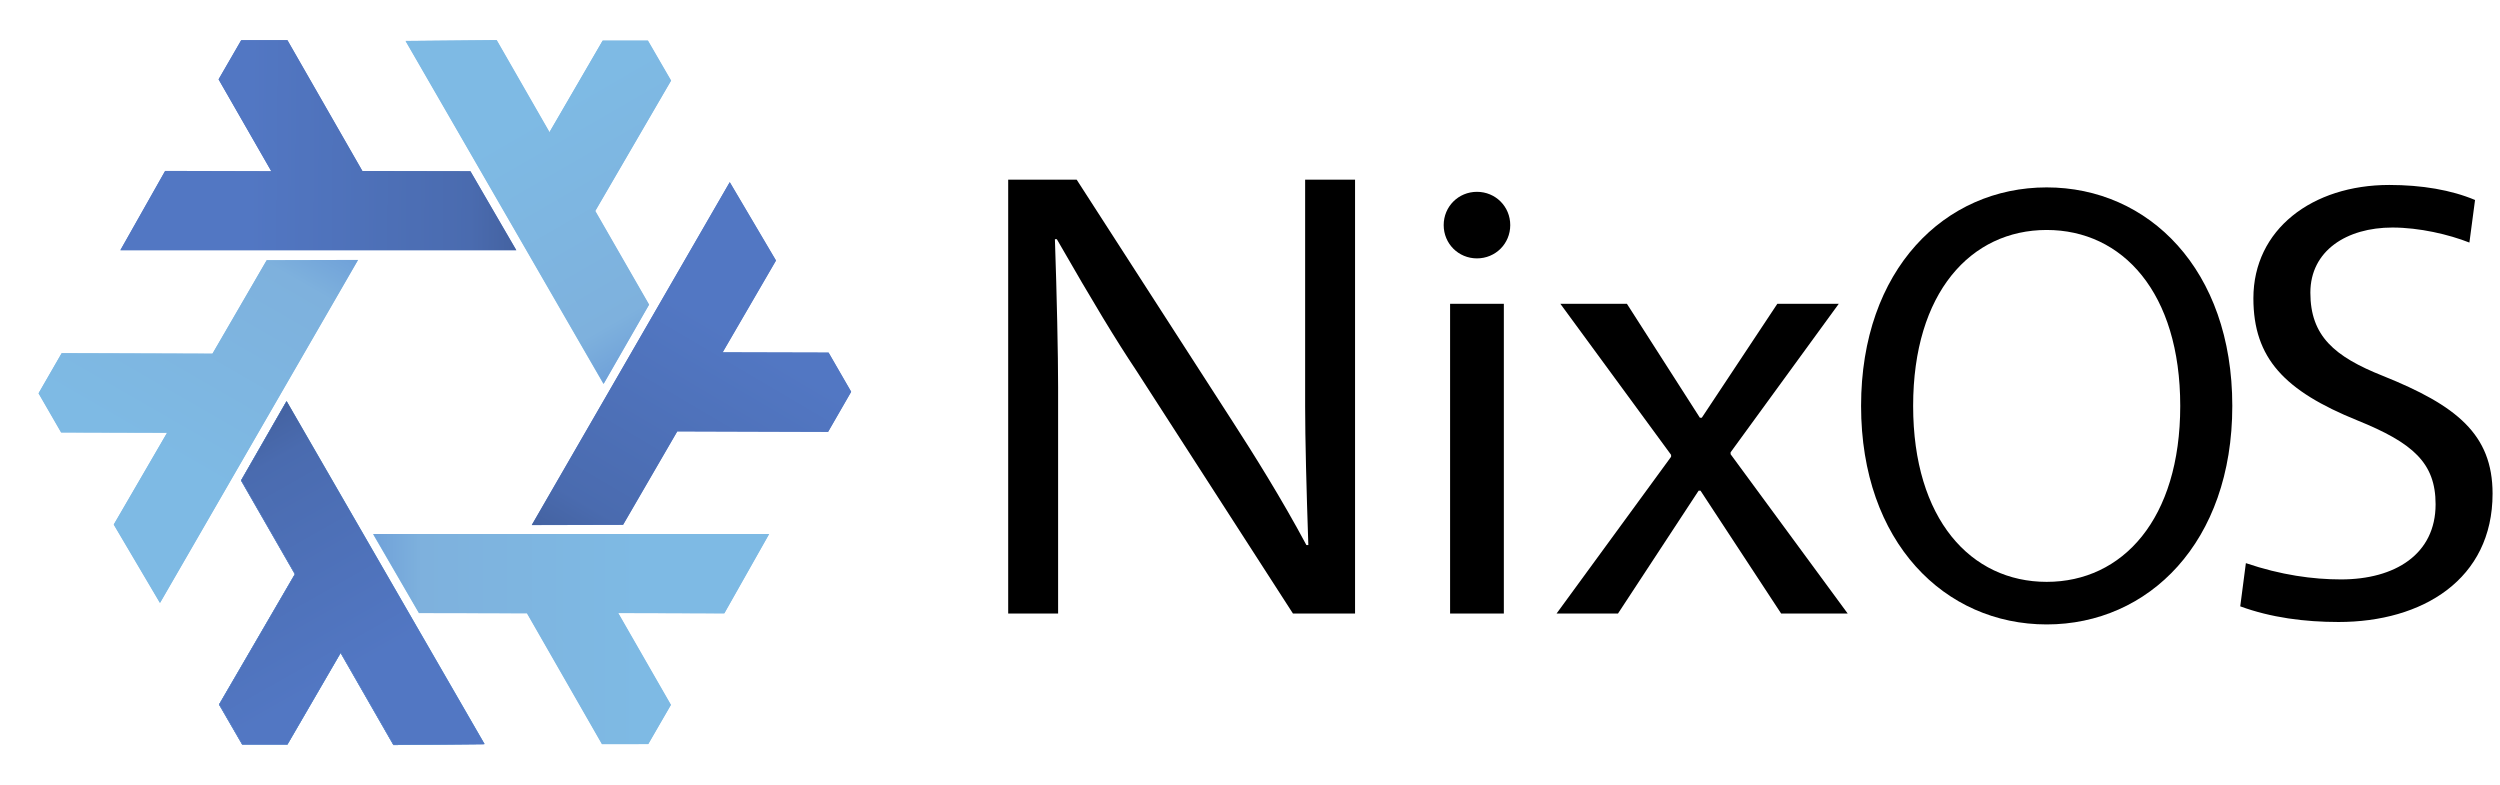
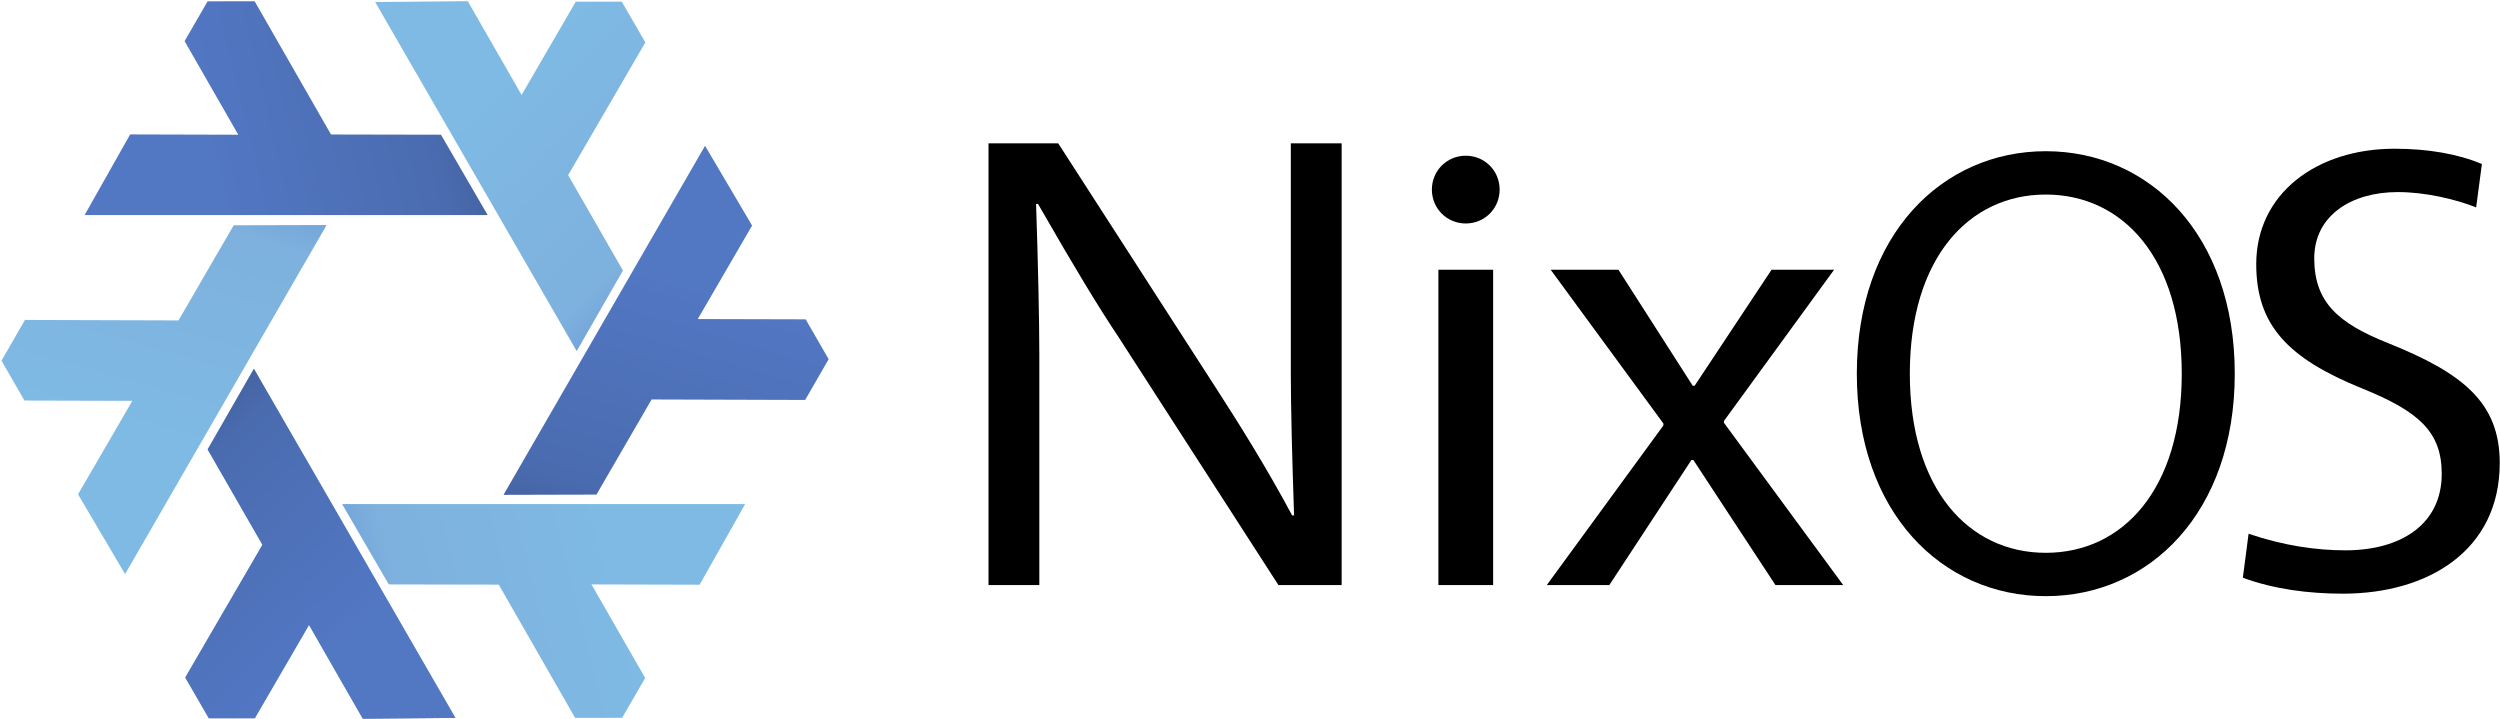
- <svg xmlns="http://www.w3.org/2000/svg" xmlns:xlink="http://www.w3.org/1999/xlink" height="136.685mm" viewBox="0 0 1543.428 484.317" width="435.59mm">
-   <linearGradient id="a" gradientUnits="userSpaceOnUse" x1="1197.317" x2="1265.622" y1="940.013" y2="1117.359">
-     <stop offset="0" stop-color="#637ddf" />
-     <stop offset=".232" stop-color="#649afa" />
-     <stop offset="1" stop-color="#719efa" />
-   </linearGradient>
-   <linearGradient id="b" gradientUnits="userSpaceOnUse" x1="271.247" x2="360.737" y1="-703.74" y2="-548.963">
+ <svg xmlns="http://www.w3.org/2000/svg" height="436" viewBox="0 0 1516 436" width="1516">
+   <linearGradient id="a" x1="2.034%" x2="56.657%" y1="3.133%" y2="76.072%">
    <stop offset="0" stop-color="#699ad7" />
    <stop offset=".243" stop-color="#7eb1dd" />
    <stop offset="1" stop-color="#7ebae4" />
  </linearGradient>
-   <linearGradient id="c" gradientUnits="userSpaceOnUse" x1="280.497" x2="368.399" y1="-709.005" y2="-553.627">
+   <linearGradient id="b" x1="7.679%" x2="61.334%" y1=".652%" y2="73.874%">
    <stop offset="0" stop-color="#415e9a" />
    <stop offset=".232" stop-color="#4a6baf" />
    <stop offset="1" stop-color="#5277c3" />
  </linearGradient>
-   <g transform="translate(-132.5822 958.0402)">
-     <g>
-       <g fill-rule="evenodd">
-         <path d="m309.404-710.252 122.197 211.675-56.157.527-32.624-56.869-32.856 56.565-27.902-.011-14.291-24.69 46.81-80.49-33.229-57.826z" fill="#5277c3" />
-         <path d="m353.509-797.443-122.218 211.663-28.535-48.37 32.938-56.688-65.415-.172-13.941-24.17 14.236-24.721 93.112.294 33.464-57.69z" fill="#7ebae4" />
-         <path d="m362.885-628.243 244.414.012-27.622 48.897-65.562-.182 32.559 56.737-13.961 24.159-28.527.032-46.301-80.784-66.693-.135z" fill="#7ebae4" />
-         <path d="m505.143-720.989-122.197-211.675 56.157-.527 32.624 56.869 32.856-56.565 27.902.011 14.291 24.69-46.81 80.49 33.229 57.826z" fill="#7ebae4" />
-         <path d="m309.404-710.252 122.197 211.675-56.157.527-32.624-56.869-32.856 56.565-27.902-.011-14.291-24.69 46.81-80.49-33.229-57.826z" fill="#5277c3" />
-         <path d="m451.336-803.533-244.414-.012 27.622-48.897 65.562.182-32.559-56.737 13.961-24.159 28.527-.032 46.301 80.784 66.693.135z" fill="#5277c3" />
-         <path d="m460.872-633.842 122.218-211.663 28.535 48.37-32.938 56.688 65.415.172 13.941 24.17-14.236 24.721-93.112-.294-33.464 57.69z" fill="#5277c3" />
+   <g fill="none" fill-rule="evenodd">
+     <g transform="translate(-7.5822 -12.95978)">
+       <g fill="url(#a)">
+         <path d="m161.549 236.612 122.197 211.675-56.157.527-32.624-56.869-32.856 56.565-27.902-.011-14.291-24.69 46.81-80.49-33.229-57.826z" />
+         <path d="m42.549.612 122.197 211.675-56.157.527-32.624-56.869-32.856 56.565-27.902-.011-14.291-24.69 46.81-80.49-33.229-57.826z" transform="matrix(.5 .8660254 -.8660254 .5 184.9099 112.2662)" />
+         <path d="m42.549.612 122.197 211.675-56.157.527-32.624-56.869-32.856 56.565-27.902-.011-14.291-24.69 46.81-80.49-33.229-57.826z" transform="matrix(.5 -.8660254 .8660254 .5 193.2263 355.1635)" />
+         <path d="m42.549.612 122.197 211.675-56.157.527-32.624-56.869-32.856 56.565-27.902-.011-14.291-24.69 46.81-80.49-33.229-57.826z" transform="matrix(-1 0 0 -1 399.8374 226.487)" />
      </g>
-       <g display="none" transform="translate(72.03904 -1799.448)">
-         <path d="m460.606 594.729-250.864-0-125.432-217.255 125.432-217.255 250.864 0 125.432 217.255z" display="inline" fill="#4e4d52" opacity=".236" />
-         <path d="m385.592 773.067h-100.835l-50.417-87.326 50.417-87.326 100.835 0 50.417 87.326z" display="inline" fill="#4e4d52" transform="translate(0 -308.2677)" />
-         <path d="m1216.559 938.534 123.055 228.14-42.681-1.262-43.482-79.772-39.651 80.327-32.688-19.798 53.474-100.285-37.116-73.89z" fill="url(#a)" fill-rule="evenodd" transform="translate(0 -308.2677)" />
-         <path id="d" d="m-34.742 446.171h48.835v226.229h-48.835z" display="inline" fill="#c53a3a" opacity=".415" transform="matrix(.8660254 -.5 .5 .8660254 0 0)" />
-         <path d="m251.986 878.638-14.024 24.291h-28.049l-14.024-24.291 14.024-24.291h28.049z" display="inline" fill-rule="evenodd" opacity=".509" transform="translate(0 -308.2677)" />
-         <use height="100%" transform="matrix(.5 .8660254 -.8660254 .5 558.0264 12.37299)" width="100%" xlink:href="#d" />
-         <path d="m545.71 467.07h5.395v115.126h-5.395z" display="inline" fill-opacity=".651" fill-rule="evenodd" transform="matrix(.8660254 .5 -.5 .8660254 0 -308.2677)" />
-       </g>
+       <path d="m161.549 236.612 122.197 211.675-56.157.527-32.624-56.869-32.856 56.565-27.902-.011-14.291-24.69 46.81-80.49-33.229-57.826z" fill="url(#b)" />
+       <path d="m42.549.612 122.197 211.675-56.157.527-32.624-56.869-32.856 56.565-27.902-.011-14.291-24.69 46.81-80.49-33.229-57.826z" fill="url(#b)" transform="matrix(-.5 .8660254 -.8660254 -.5 325.1062 106.8374)" />
+       <path d="m42.549.612 122.197 211.675-56.157.527-32.624-56.869-32.856 56.565-27.902-.011-14.291-24.69 46.81-80.49-33.229-57.826z" fill="url(#b)" transform="matrix(-.5 -.8660254 .8660254 -.5 333.6498 350.1882)" />
    </g>
-     <g>
-       <path id="e" d="m309.549-710.388 122.197 211.675-56.157.527-32.624-56.869-32.856 56.565-27.902-.011-14.291-24.69 46.81-80.49-33.229-57.826z" fill="url(#b)" fill-rule="evenodd" />
-       <use height="100%" transform="matrix(.5 .8660254 -.8660254 .5 -416.3342 -710.4626)" width="100%" xlink:href="#e" />
-       <use height="100%" transform="matrix(.5 -.8660254 .8660254 .5 823.4704 -5.10774)" width="100%" xlink:href="#e" />
-       <use height="100%" transform="matrix(-1 0 0 -1 814.8374 -1431.513)" width="100%" xlink:href="#e" />
-       <path id="f" d="m309.549-710.388 122.197 211.675-56.157.527-32.624-56.869-32.856 56.565-27.902-.011-14.291-24.69 46.81-80.49-33.229-57.826z" fill="url(#c)" fill-rule="evenodd" />
-       <use height="100%" transform="matrix(-.5 .8660254 -.8660254 -.5 -9.137814 -1426.891)" width="100%" xlink:href="#f" />
-       <use height="100%" transform="matrix(-.5 -.8660254 .8660254 -.5 1230.894 -721.083)" width="100%" xlink:href="#f" />
-     </g>
-     <g>
-       <g>
-         <path d="m969.153-847.118h-30.818v139.864c0 19.755.79 50.967 1.975 85.736h-1.185c-15.409-28.842-32.793-56.499-45.041-75.463l-96.799-150.137h-42.275v267.876h30.818v-139.864c0-19.755-.79-56.894-1.975-91.267h1.185c22.916 39.905 36.349 62.03 48.992 80.995l96.799 150.137h38.324z" />
-         <path d="m1027.825-579.243h33.188v-191.227h-33.188zm16.594-219.279c11.458 0 20.545-9.087 20.545-20.545s-9.087-20.545-20.545-20.545-20.545 9.087-20.545 20.545 9.087 20.545 20.545 20.545z" />
-         <path d="m1267.778-770.47h-37.929l-46.621 70.327h-1.185l-45.041-70.327h-41.09l68.352 93.243v1.185l-70.722 96.799h37.929l49.782-75.859h1.185l49.782 75.859h41.09l-72.303-98.379v-1.185z" />
-       </g>
-       <path d="m1468.591-800.797c-66.148 0-120.536 48.141-120.536 128.253s54.388 128.253 120.536 128.253 120.536-48.141 120.536-128.253-54.388-128.253-120.536-128.253zm0 24.989c49.243 0 86.727 36.749 86.727 103.264s-37.484 103.264-86.727 103.264-86.727-36.749-86.727-103.264 37.484-103.264 86.727-103.264z" transform="scale(.9506732 1.051886)" />
-       <path d="m1523.761-773.886c0 37.109 19.328 57.21 64.168 75.378 34.403 13.916 48.319 26.286 48.319 51.798 0 30.924-25.126 46.387-58.37 46.387-17.395 0-37.109-2.706-58.756-10.05l-3.479 26.672c18.941 6.958 39.815 9.664 60.689 9.664 51.798 0 95.093-26.286 95.093-79.244 0-36.723-22.42-54.504-67.647-72.672-30.151-11.983-44.84-24.74-44.84-51.412 0-25.899 22.42-40.202 50.639-40.202 16.622 0 34.79 4.252 47.546 9.277l3.479-26.286c-14.689-6.185-32.857-9.277-52.958-9.277-47.546 0-83.882 27.445-83.882 69.966z" />
+     <g fill="#000" fill-rule="nonzero" transform="translate(599.4178 86.04022)">
+       <path d="m214.153.882h-30.818v139.864c0 19.755.79 50.967 1.975 85.736h-1.185c-15.409-28.842-32.793-56.499-45.041-75.463l-96.799-150.137h-42.275v267.876h30.818v-139.864c0-19.755-.79-56.894-1.975-91.267h1.185c22.916 39.905 36.349 62.03 48.992 80.995l96.799 150.137h38.324z" />
+       <path d="m272.825 268.757h33.188v-191.227h-33.188zm16.594-219.279c11.458 0 20.545-9.087 20.545-20.545s-9.087-20.545-20.545-20.545-20.545 9.087-20.545 20.545 9.087 20.545 20.545 20.545z" />
+       <path d="m512.779 77.53h-37.929l-46.621 70.327h-1.185l-45.041-70.327h-41.09l68.352 93.243v1.185l-70.722 96.799h37.929l49.782-75.859h1.185l49.782 75.859h41.09l-72.303-98.379v-1.185z" />
+       <path d="m641.151 5.652c-62.885 0-114.59 50.639-114.59 134.908 0 84.269 51.705 134.908 114.59 134.908 62.885 0 114.59-50.639 114.59-134.908 0-84.269-51.705-134.908-114.59-134.908zm0 26.286c46.814 0 82.449 38.655 82.449 108.622 0 69.966-35.635 108.622-82.449 108.622-46.814 0-82.449-38.655-82.449-108.622 0-69.966 35.635-108.622 82.449-108.622z" />
+       <path d="m768.761 74.114c0 37.109 19.328 57.21 64.168 75.378 34.403 13.916 48.319 26.286 48.319 51.798 0 30.924-25.126 46.387-58.37 46.387-17.395 0-37.109-2.706-58.756-10.05l-3.479 26.672c18.941 6.958 39.815 9.664 60.689 9.664 51.798 0 95.093-26.286 95.093-79.244 0-36.723-22.42-54.504-67.647-72.672-30.151-11.983-44.84-24.74-44.84-51.412 0-25.899 22.42-40.202 50.639-40.202 16.622 0 34.79 4.252 47.546 9.277l3.479-26.286c-14.689-6.185-32.857-9.277-52.958-9.277-47.546 0-83.882 27.445-83.882 69.966z" />
    </g>
  </g>
</svg>
